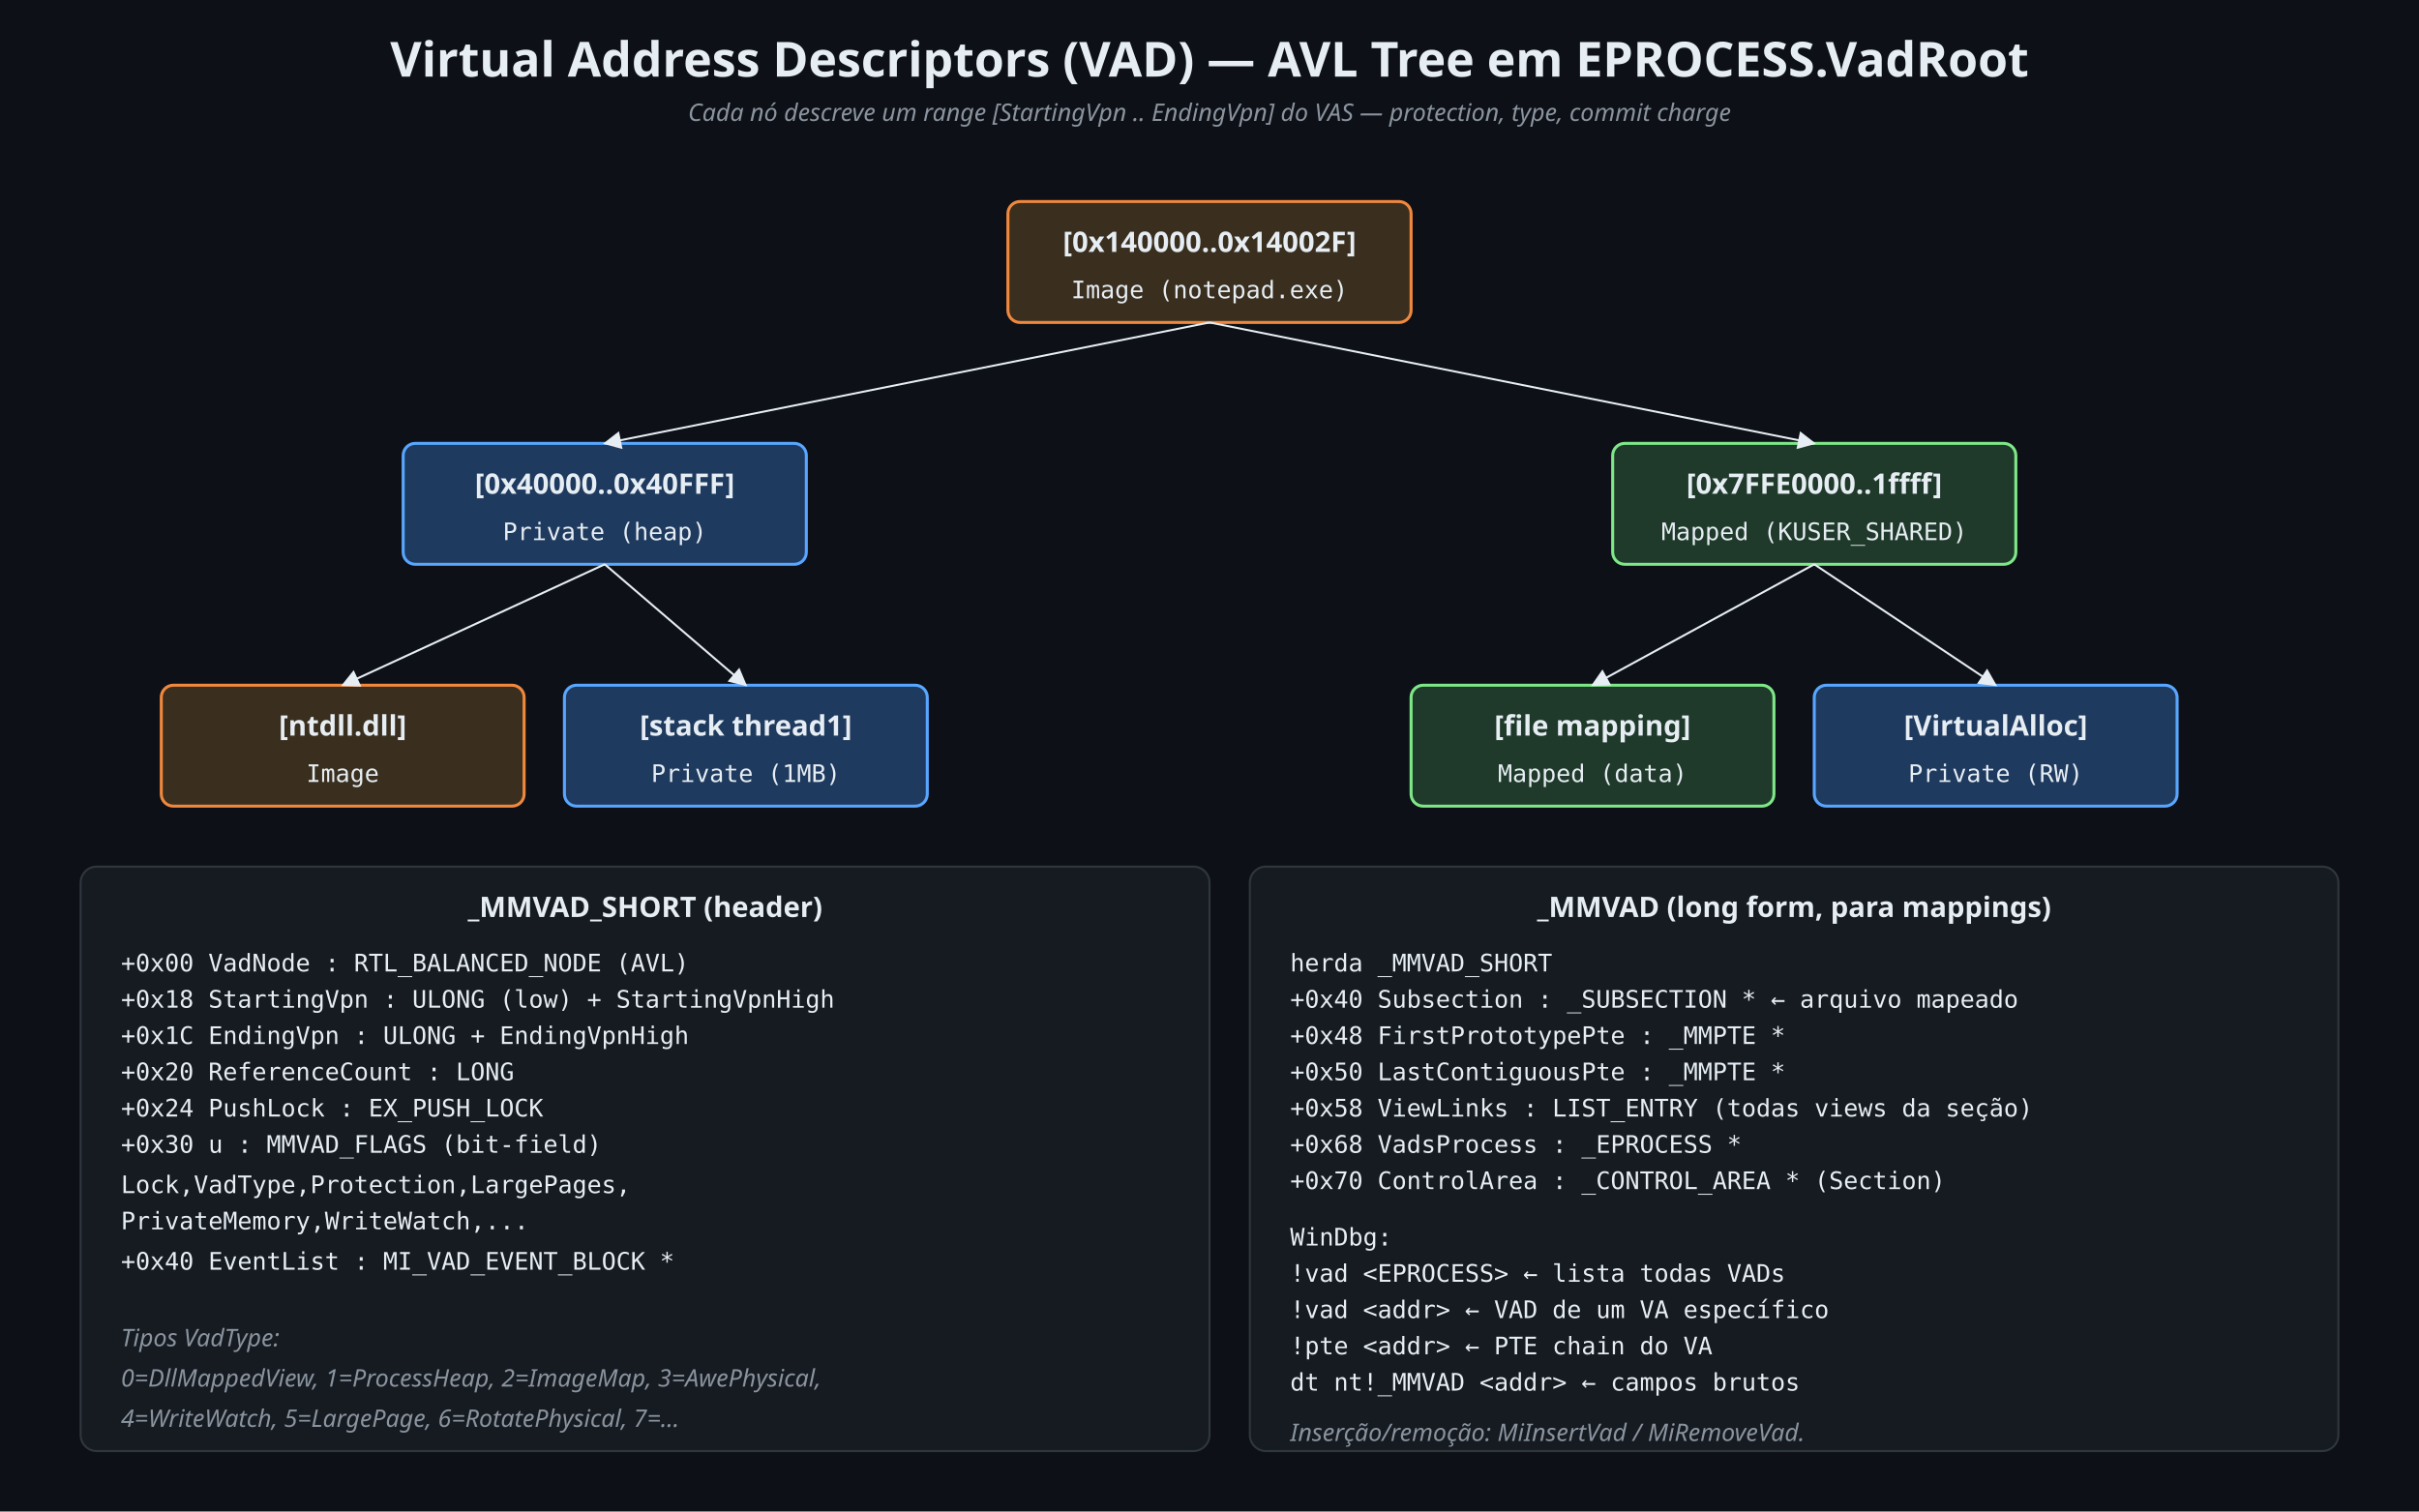
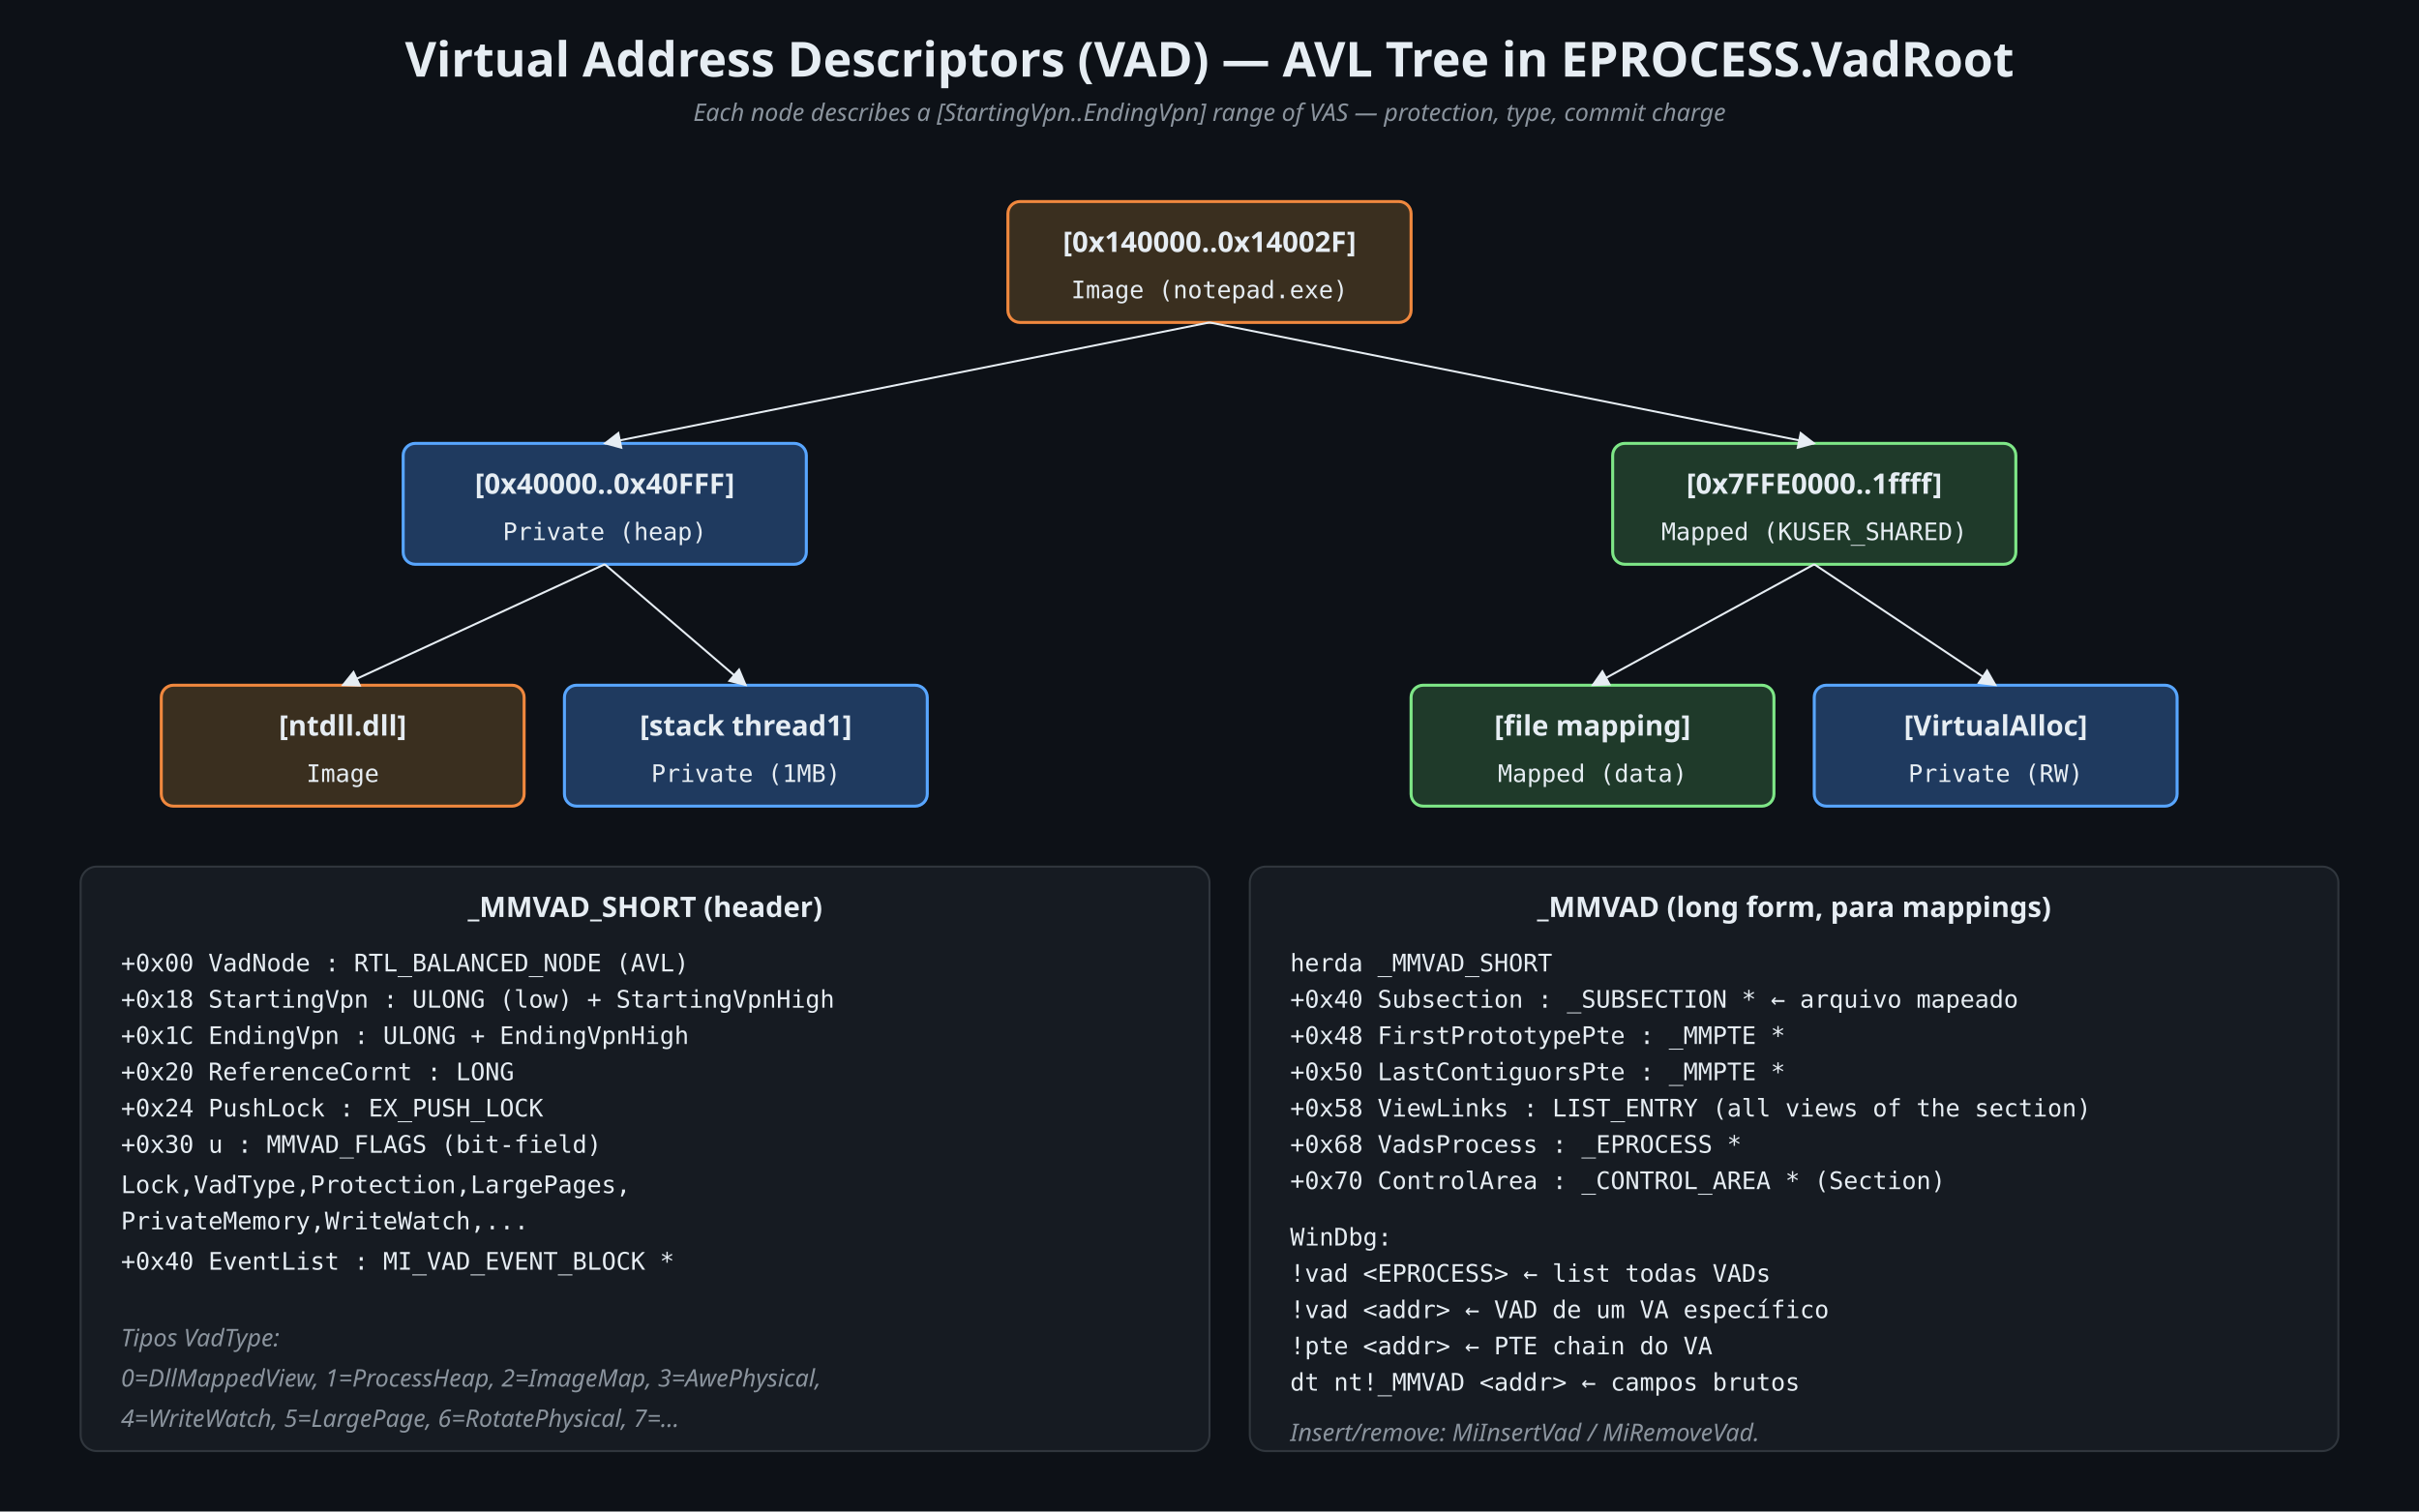
<svg xmlns="http://www.w3.org/2000/svg" viewBox="0 0 1200 750" width="1200" height="750">
  <defs>
    <style>.t{font:700 24px "Segoe UI",sans-serif;fill:#e6edf3}.h{font:600 14px "Segoe UI",sans-serif;fill:#e6edf3}.c{font:12px Consolas,monospace;fill:#e6edf3}.cap{font:italic 12px "Segoe UI",sans-serif;fill:#8b949e}.priv{fill:#1f3a5f;stroke:#58a6ff;stroke-width:1.5}.map{fill:#1f3a2a;stroke:#7ee787;stroke-width:1.5}.img{fill:#3a2f1f;stroke:#f0883e;stroke-width:1.5}.box{fill:#161b22;stroke:#30363d}</style>
    <marker id="ar" viewBox="0 0 10 10" refX="9" refY="5" markerWidth="9" markerHeight="9" orient="auto">
      <path d="M0,0 L10,5 L0,10 z" fill="#e6edf3" />
    </marker>
  </defs>
  <rect width="1200" height="750" fill="#0d1117" />
-   <text class="t" x="600" y="38" text-anchor="middle">Virtual Address Descriptors (VAD) — AVL Tree em EPROCESS.VadRoot</text>
-   <text class="cap" x="600" y="60" text-anchor="middle">Cada nó descreve um range [StartingVpn .. EndingVpn] do VAS — protection, type, commit charge</text>
+   <text class="t" x="600" y="38" text-anchor="middle">Virtual Address Descriptors (VAD) — AVL Tree in EPROCESS.VadRoot</text>
+   <text class="cap" x="600" y="60" text-anchor="middle">Each node describes a [StartingVpn..EndingVpn] range of VAS — protection, type, commit charge</text>
  <rect class="img" x="500" y="100" width="200" height="60" rx="6" />
  <text class="h" x="600" y="125" text-anchor="middle">[0x140000..0x14002F]</text>
  <text class="c" x="600" y="148" text-anchor="middle">Image (notepad.exe)</text>
  <rect class="priv" x="200" y="220" width="200" height="60" rx="6" />
  <text class="h" x="300" y="245" text-anchor="middle">[0x40000..0x40FFF]</text>
  <text class="c" x="300" y="268" text-anchor="middle">Private (heap)</text>
  <rect class="map" x="800" y="220" width="200" height="60" rx="6" />
  <text class="h" x="900" y="245" text-anchor="middle">[0x7FFE0000..1ffff]</text>
  <text class="c" x="900" y="268" text-anchor="middle">Mapped (KUSER_SHARED)</text>
  <rect class="img" x="80" y="340" width="180" height="60" rx="6" />
  <text class="h" x="170" y="365" text-anchor="middle">[ntdll.dll]</text>
  <text class="c" x="170" y="388" text-anchor="middle">Image</text>
  <rect class="priv" x="280" y="340" width="180" height="60" rx="6" />
  <text class="h" x="370" y="365" text-anchor="middle">[stack thread1]</text>
  <text class="c" x="370" y="388" text-anchor="middle">Private (1MB)</text>
  <rect class="map" x="700" y="340" width="180" height="60" rx="6" />
  <text class="h" x="790" y="365" text-anchor="middle">[file mapping]</text>
  <text class="c" x="790" y="388" text-anchor="middle">Mapped (data)</text>
  <rect class="priv" x="900" y="340" width="180" height="60" rx="6" />
  <text class="h" x="990" y="365" text-anchor="middle">[VirtualAlloc]</text>
  <text class="c" x="990" y="388" text-anchor="middle">Private (RW)</text>
  <line x1="600" y1="160" x2="300" y2="220" stroke="#e6edf3" marker-end="url(#ar)" />
  <line x1="600" y1="160" x2="900" y2="220" stroke="#e6edf3" marker-end="url(#ar)" />
  <line x1="300" y1="280" x2="170" y2="340" stroke="#e6edf3" marker-end="url(#ar)" />
  <line x1="300" y1="280" x2="370" y2="340" stroke="#e6edf3" marker-end="url(#ar)" />
  <line x1="900" y1="280" x2="790" y2="340" stroke="#e6edf3" marker-end="url(#ar)" />
  <line x1="900" y1="280" x2="990" y2="340" stroke="#e6edf3" marker-end="url(#ar)" />
  <rect class="box" x="40" y="430" width="560" height="290" rx="8" />
  <text class="h" x="320" y="455" text-anchor="middle">_MMVAD_SHORT (header)</text>
  <text class="c" x="60" y="482">  +0x00 VadNode : RTL_BALANCED_NODE (AVL)</text>
  <text class="c" x="60" y="500">  +0x18 StartingVpn : ULONG (low) + StartingVpnHigh</text>
  <text class="c" x="60" y="518">  +0x1C EndingVpn : ULONG + EndingVpnHigh</text>
-   <text class="c" x="60" y="536">  +0x20 ReferenceCount : LONG</text>
+   <text class="c" x="60" y="536">  +0x20 ReferenceCornt : LONG</text>
  <text class="c" x="60" y="554">  +0x24 PushLock : EX_PUSH_LOCK</text>
  <text class="c" x="60" y="572">  +0x30 u : MMVAD_FLAGS (bit-field)</text>
  <text class="c" x="60" y="592">    Lock,VadType,Protection,LargePages,</text>
  <text class="c" x="60" y="610">    PrivateMemory,WriteWatch,...</text>
  <text class="c" x="60" y="630">  +0x40 EventList : MI_VAD_EVENT_BLOCK *</text>
  <text class="cap" x="60" y="668">  Tipos VadType:</text>
  <text class="cap" x="60" y="688">    0=DllMappedView, 1=ProcessHeap, 2=ImageMap, 3=AwePhysical,</text>
  <text class="cap" x="60" y="708">    4=WriteWatch, 5=LargePage, 6=RotatePhysical, 7=...</text>
  <rect class="box" x="620" y="430" width="540" height="290" rx="8" />
  <text class="h" x="890" y="455" text-anchor="middle">_MMVAD (long form, para mappings)</text>
  <text class="c" x="640" y="482">  herda _MMVAD_SHORT</text>
  <text class="c" x="640" y="500">  +0x40 Subsection : _SUBSECTION *  ← arquivo mapeado</text>
  <text class="c" x="640" y="518">  +0x48 FirstPrototypePte : _MMPTE *</text>
-   <text class="c" x="640" y="536">  +0x50 LastContiguousPte : _MMPTE *</text>
-   <text class="c" x="640" y="554">  +0x58 ViewLinks : LIST_ENTRY (todas views da seção)</text>
+   <text class="c" x="640" y="536">  +0x50 LastContiguorsPte : _MMPTE *</text>
+   <text class="c" x="640" y="554">  +0x58 ViewLinks : LIST_ENTRY (all views of the section)</text>
  <text class="c" x="640" y="572">  +0x68 VadsProcess : _EPROCESS *</text>
  <text class="c" x="640" y="590">  +0x70 ControlArea : _CONTROL_AREA * (Section)</text>
  <text class="c" x="640" y="618">  WinDbg:</text>
-   <text class="c" x="640" y="636">    !vad &lt;EPROCESS&gt;        ← lista todas VADs</text>
+   <text class="c" x="640" y="636">    !vad &lt;EPROCESS&gt;        ← list todas VADs</text>
  <text class="c" x="640" y="654">    !vad &lt;addr&gt;            ← VAD de um VA específico</text>
  <text class="c" x="640" y="672">    !pte &lt;addr&gt;            ← PTE chain do VA</text>
  <text class="c" x="640" y="690">    dt nt!_MMVAD &lt;addr&gt;    ← campos brutos</text>
-   <text class="cap" x="640" y="715">    Inserção/remoção: MiInsertVad / MiRemoveVad.</text>
+   <text class="cap" x="640" y="715">    Insert/remove: MiInsertVad / MiRemoveVad.</text>
</svg>
